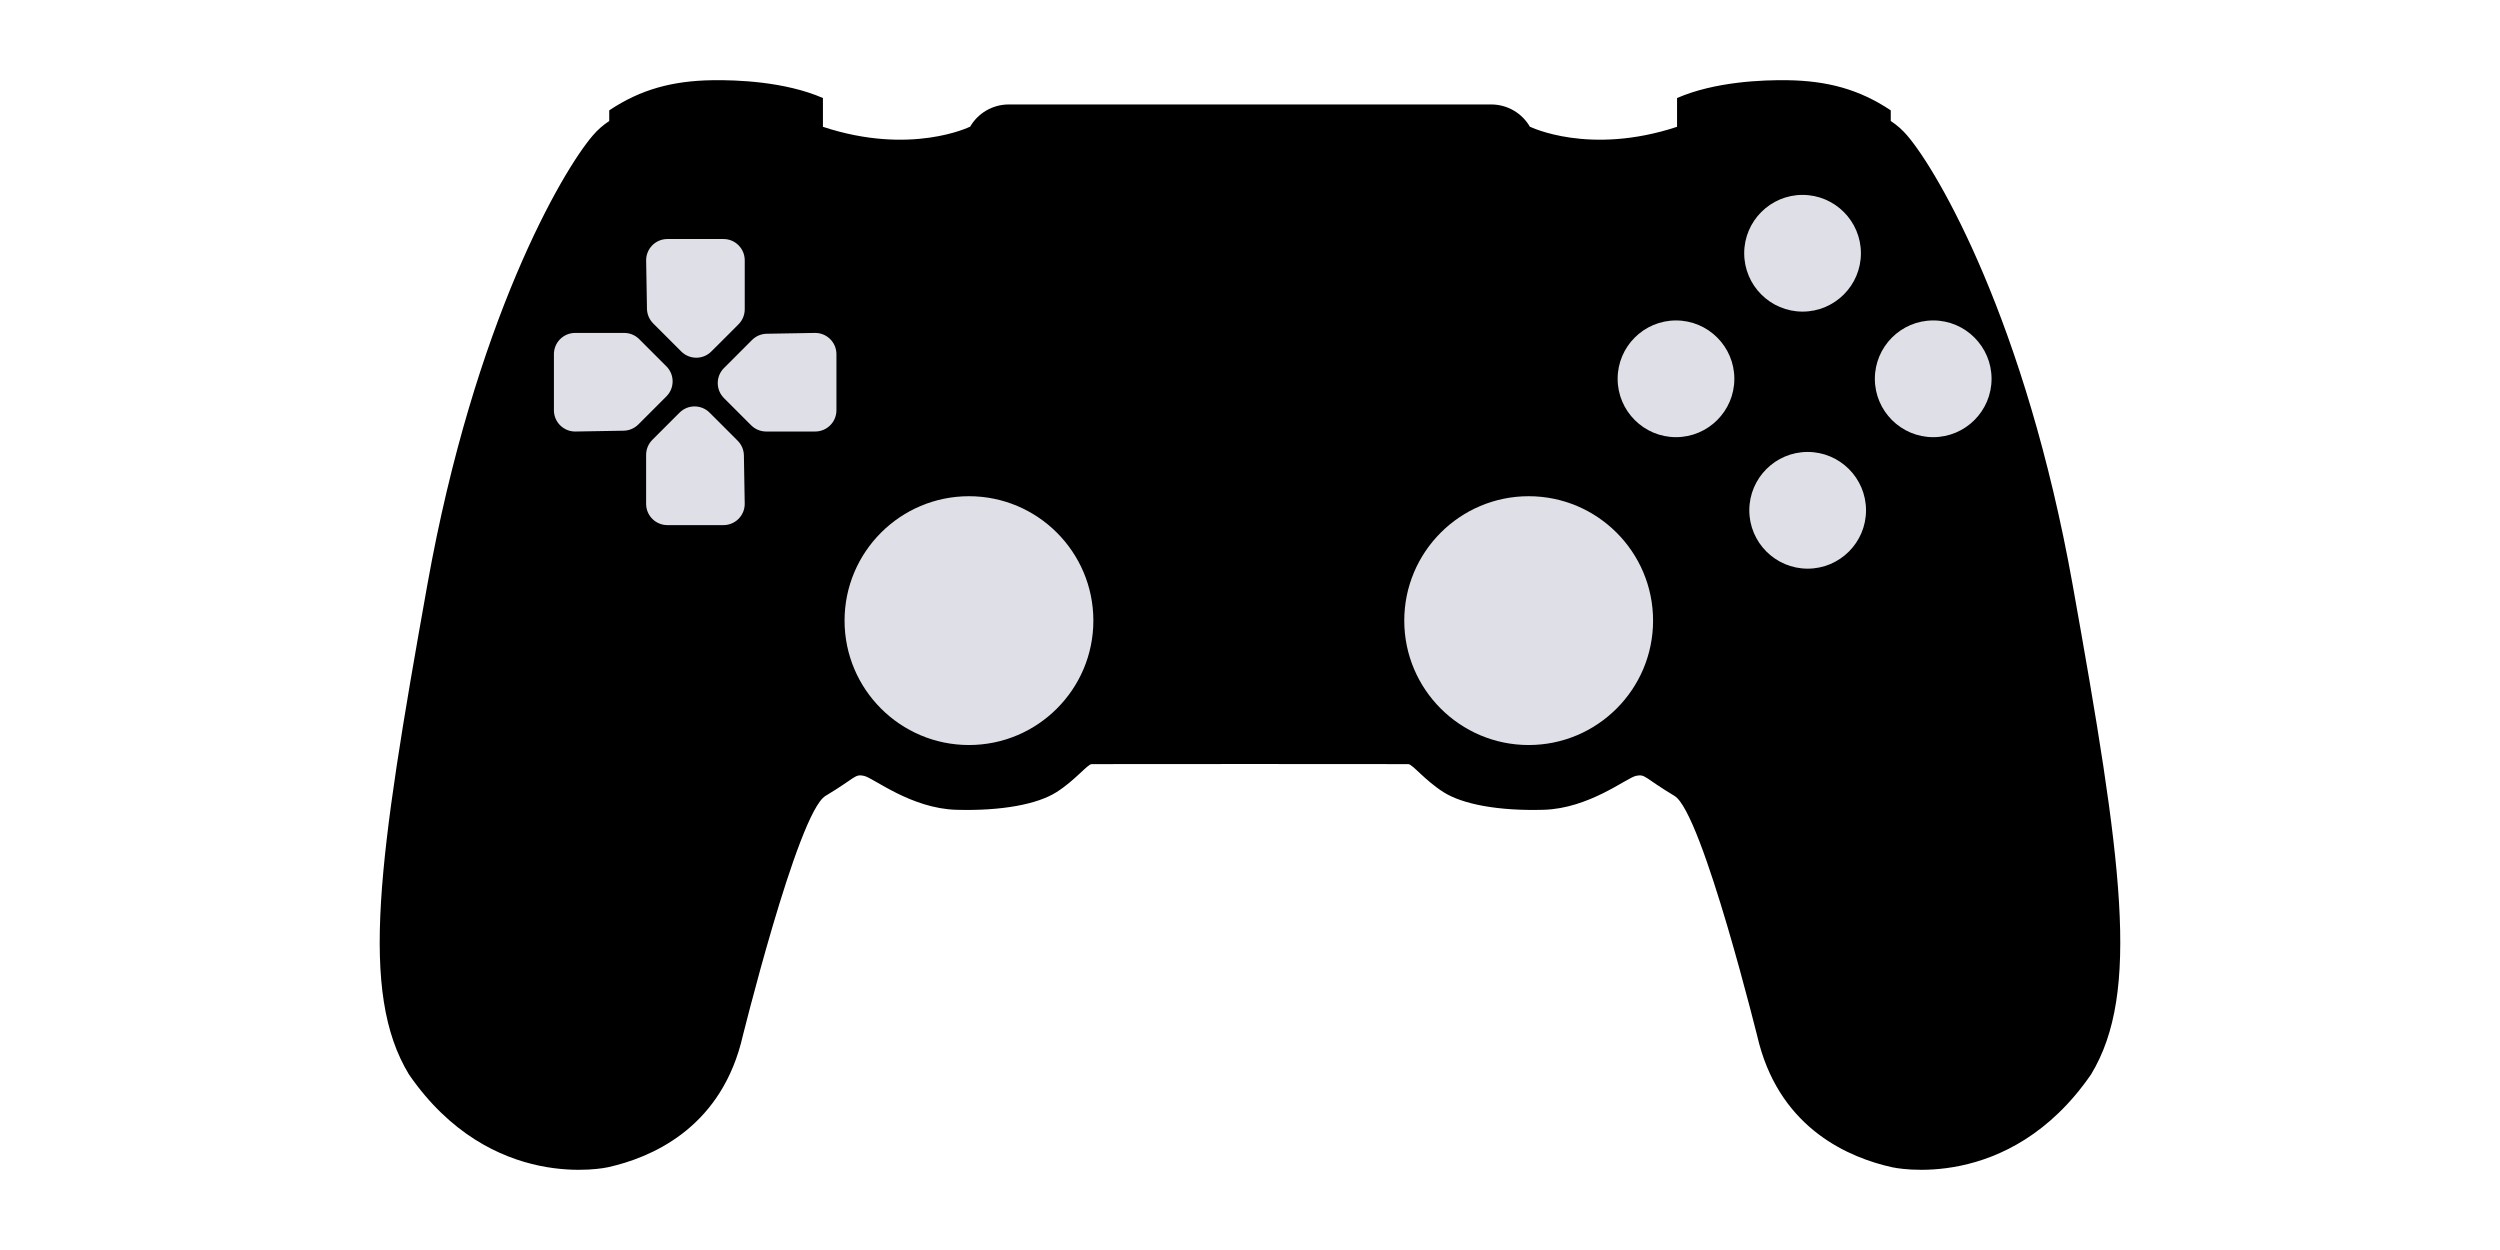
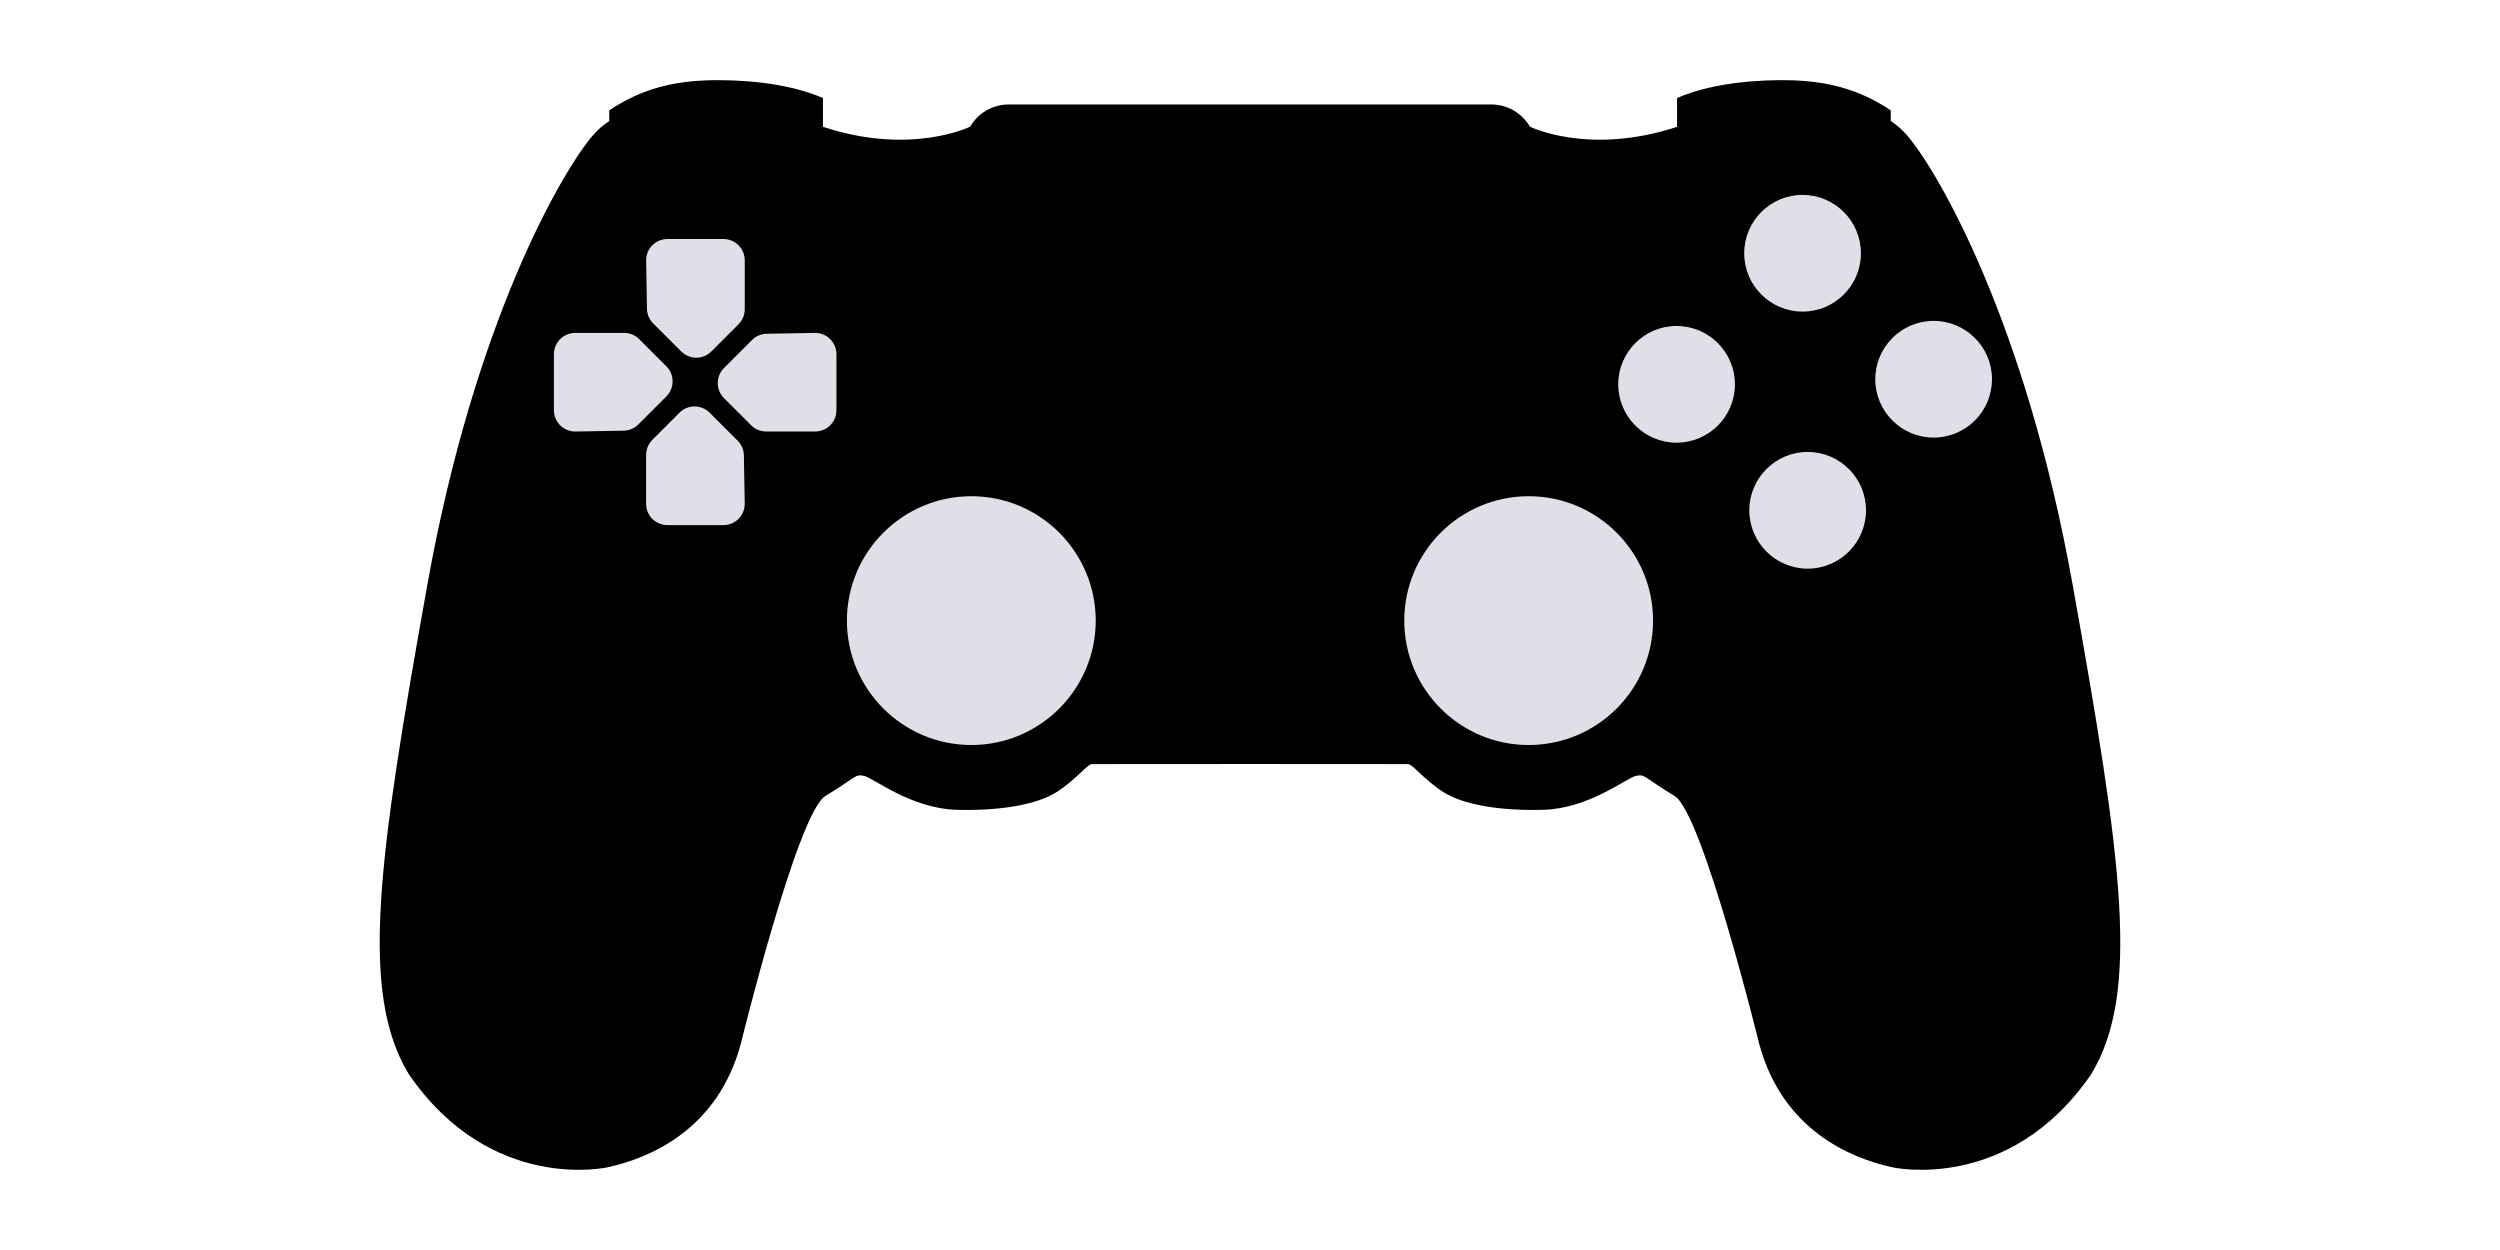
<svg xmlns="http://www.w3.org/2000/svg" xml:space="preserve" width="1000" height="500">
-   <path d="M715.12 32.088c15.748.245 28.537 3.601 41.183 12.053v4.261a30.7 30.7 0 0 1 6.625 5.854c12.247 14.289 47.273 74.292 66.125 179.623 19.748 110.336 27.253 163.084 7.377 195.875-32.972 47.877-79.598 37.144-79.598 37.144-16.92-3.757-43.888-15.017-53.16-49.38 0 0-22.67-92.43-33.854-99.141-12.248-7.35-11.656-8.85-15.433-8.033s-18.78 13.064-36.95 13.574c-18.168.51-32.457-2.245-40.011-7.043s-12.35-11.127-14.086-11.229c-.809-.047-125.712-.057-126.68 0-1.736.102-6.532 6.431-14.086 11.229s-21.842 7.553-40.011 7.043-33.173-12.757-36.95-13.574c-3.777-.816-3.185.683-15.433 8.033-11.183 6.711-33.854 99.14-33.854 99.14-9.272 34.364-36.24 45.624-53.16 49.381 0 0-46.626 10.733-79.598-37.144-19.876-32.79-12.37-85.54 7.377-195.875 18.852-105.331 53.878-165.334 66.125-179.623a30.7 30.7 0 0 1 6.625-5.854v-4.261c12.646-8.452 25.435-11.808 41.184-12.053h.002c9.966-.156 29.159.544 44.295 7.125V50.72c35.14 11.613 58.738 0 58.738 0l.049.111a17.87 17.87 0 0 1 15.488-9.047h193.098a17.87 17.87 0 0 1 15.488 9.047l.049-.111s23.597 11.613 58.738 0V39.213c15.136-6.581 34.329-7.28 44.295-7.125z" style="fill:#000" transform="matrix(-1 0 0 1 999.996 0)" />
-   <path d="M721.025 77.958c-12.874 0-23.344 10.47-23.344 23.344s10.47 23.342 23.344 23.342 23.342-10.467 23.342-23.342-10.468-23.343-23.342-23.343m-50.627 50.22c-12.874 0-23.344 10.469-23.344 23.343s10.47 23.344 23.344 23.344 23.342-10.47 23.342-23.344-10.468-23.344-23.342-23.344m102.887 0c-12.875 0-23.344 10.469-23.344 23.343s10.47 23.344 23.344 23.344 23.34-10.47 23.34-23.344-10.466-23.344-23.34-23.344m-50.22 52.601c-12.873 0-23.343 10.47-23.343 23.344s10.47 23.342 23.344 23.342 23.342-10.468 23.342-23.342-10.468-23.344-23.342-23.344" style="baseline-shift:baseline;display:inline;overflow:visible;vector-effect:none;fill:#dfdfe7;stop-color:#000;fill-opacity:1" />
-   <path fill="none" stroke="#747474" stroke-width="2" d="M266.95 96.607h22.444a7.5 7.5 0 0 1 7.5 7.5v19.613a7.5 7.5 0 0 1-2.2 5.3l-10.877 10.872a7.5 7.5 0 0 1-10.6 0l-11.237-11.235a7.5 7.5 0 0 1-2.194-5.172l-.328-19.254a7.5 7.5 0 0 1 7.493-7.624z" data-name="路径 11" style="fill:#dfdfe7;fill-opacity:1;stroke:#dfdfe7;stroke-opacity:1" />
-   <path fill="none" stroke="#747474" stroke-width="2" d="M333.576 141.664v22.443a7.5 7.5 0 0 1-7.5 7.5h-19.61a7.5 7.5 0 0 1-5.3-2.2L290.29 158.53a7.5 7.5 0 0 1 0-10.6l11.237-11.237a7.5 7.5 0 0 1 5.17-2.194l19.26-.329a7.5 7.5 0 0 1 7.62 7.494z" data-name="路径 12" style="fill:#dfdfe7;fill-opacity:1;stroke:#dfdfe7;stroke-opacity:1" />
-   <path fill="none" stroke="#747474" stroke-width="2" d="M222.566 164.107v-22.442a7.5 7.5 0 0 1 7.5-7.495h19.613a7.5 7.5 0 0 1 5.3 2.2l10.878 10.878a7.5 7.5 0 0 1 0 10.6l-11.237 11.236a7.5 7.5 0 0 1-5.171 2.195l-19.254.328a7.5 7.5 0 0 1-7.63-7.5z" data-name="路径 13" style="fill:#dfdfe7;fill-opacity:1;stroke:#dfdfe7;stroke-opacity:1" />
-   <path fill="none" stroke="#747474" stroke-width="2" d="M289.394 209.046H266.95a7.5 7.5 0 0 1-7.5-7.495v-19.613a7.5 7.5 0 0 1 2.2-5.3l10.879-10.877a7.5 7.5 0 0 1 10.6 0l11.236 11.237a7.5 7.5 0 0 1 2.194 5.172l.328 19.254a7.5 7.5 0 0 1-7.494 7.622z" data-name="路径 14" style="fill:#dfdfe7;fill-opacity:1;stroke:#dfdfe7;stroke-opacity:1" />
+   <path d="M284.876 32.088c-15.748.245-28.537 3.601-41.183 12.053v4.261a30.7 30.7 0 0 0-6.625 5.854c-12.247 14.289-47.273 74.292-66.125 179.623-19.748 110.336-27.253 163.084-7.377 195.875 32.972 47.877 79.598 37.144 79.598 37.144 16.92-3.757 43.888-15.017 53.16-49.38 0 0 22.67-92.43 33.854-99.141 12.248-7.35 11.656-8.85 15.433-8.033s18.78 13.064 36.95 13.574c18.168.51 32.457-2.245 40.011-7.043s12.35-11.127 14.086-11.229c.809-.047 125.712-.057 126.68 0 1.736.102 6.532 6.431 14.086 11.229s21.842 7.553 40.011 7.043 33.173-12.757 36.95-13.574c3.777-.816 3.185.683 15.433 8.033 11.183 6.711 33.854 99.14 33.854 99.14 9.272 34.364 36.24 45.624 53.16 49.381 0 0 46.626 10.733 79.598-37.144 19.876-32.79 12.37-85.54-7.377-195.875-18.852-105.331-53.878-165.334-66.125-179.623a30.7 30.7 0 0 0-6.625-5.854v-4.261c-12.646-8.452-25.435-11.808-41.184-12.053h-.002c-9.966-.156-29.159.544-44.295 7.125V50.72c-35.14 11.613-58.738 0-58.738 0l-.049.111a17.87 17.87 0 0 0-15.488-9.047H403.449a17.87 17.87 0 0 0-15.488 9.047l-.049-.111s-23.597 11.613-58.738 0V39.213c-15.136-6.581-34.329-7.28-44.295-7.125z" style="fill:#000;fill-opacity:1" />
+   <g style="fill:#dfdfe7;fill-opacity:1">
+     <path d="M277.828 162.574a8.47 8.47 0 0 0-6.006 2.479l-10.879 10.879a8.5 8.5 0 0 0-2.494 6.006v19.613c.003 4.68 3.82 8.496 8.5 8.496h22.446c4.733-.003 8.569-3.906 8.492-8.639l-.328-19.256a8.5 8.5 0 0 0-2.487-5.861l-11.236-11.238a8.48 8.48 0 0 0-6.008-2.479M325.941 133.17l-19.261.33a8.5 8.5 0 0 0-5.86 2.486l-11.238 11.237c-3.306 3.31-3.306 8.703 0 12.013l10.877 10.877a8.5 8.5 0 0 0 6.006 2.494h19.611c4.683 0 8.5-3.817 8.5-8.5v-21.443h.002l-.002-1c-.003-4.733-3.902-8.57-8.635-8.494M230.066 133.17c-4.68 0-8.496 3.814-8.5 8.494v21.443h-.002v1c0 4.74 3.91 8.583 8.649 8.5l19.254-.328a8.5 8.5 0 0 0 5.86-2.488l11.237-11.236c3.307-3.31 3.307-8.704 0-12.014l-10.877-10.877-.002-.002a8.5 8.5 0 0 0-6.005-2.492zM266.95 95.607c-4.734.005-8.57 3.908-8.491 8.641l.328 19.254a8.5 8.5 0 0 0 2.486 5.861L272.51 140.6c3.31 3.306 8.703 3.306 12.013 0l10.877-10.871v-.002a8.5 8.5 0 0 0 2.495-6.006v-19.614c0-4.682-3.818-8.5-8.5-8.5H266.95z" style="baseline-shift:baseline;display:inline;overflow:visible;vector-effect:none;fill:#dfdfe7;fill-opacity:1;stop-color:#000" />
+   </g>
  <g style="fill:#dfdfe7;fill-opacity:1">
    <path d="M548.621 408C524.001 408 504 428 504 452.621s20 44.621 44.621 44.621 44.621-20 44.621-44.62c0-24.622-20-44.622-44.62-44.622" style="baseline-shift:baseline;display:inline;overflow:visible;opacity:1;vector-effect:none;fill:#dfdfe7;fill-opacity:1;stop-color:#000;stop-opacity:1" transform="translate(-.36 -256.52)scale(1.11521)" />
  </g>
  <g style="fill:#dfdfe7;fill-opacity:1">
-     <path d="M548.621 408C524.001 408 504 428 504 452.621s20 44.621 44.621 44.621 44.621-20 44.621-44.62c0-24.622-20-44.622-44.62-44.622" style="baseline-shift:baseline;display:inline;overflow:visible;opacity:1;vector-effect:none;fill:#dfdfe7;fill-opacity:1;stop-color:#000;stop-opacity:1" transform="translate(-224.243 -256.52)scale(1.11521)" />
+     <path d="M548.621 408C524.001 408 504 428 504 452.621s20 44.621 44.621 44.621 44.621-20 44.621-44.62c0-24.622-20-44.622-44.62-44.622" style="baseline-shift:baseline;display:inline;overflow:visible;opacity:1;vector-effect:none;fill:#dfdfe7;fill-opacity:1;stop-color:#000;stop-opacity:1" transform="matrix(-1.11521 0 0 1.11521 1000.355 -256.52)" />
+   </g>
+   <g style="fill:#dfdfe7;fill-opacity:1">
+     <g style="fill:#dfdfe7;fill-opacity:1">
+       <path d="M723.065 180.778c-12.873 0-23.343 10.47-23.343 23.344s10.47 23.342 23.344 23.342 23.342-10.468 23.342-23.342-10.468-23.344-23.342-23.344M721.025 77.958c-12.874 0-23.344 10.47-23.344 23.344s10.47 23.342 23.344 23.342 23.342-10.467 23.342-23.342-10.468-23.343-23.342-23.343" style="baseline-shift:baseline;display:inline;overflow:visible;vector-effect:none;fill:#dfdfe7;fill-opacity:1;stop-color:#000" />
+     </g>
+     <g style="fill:#dfdfe7;fill-opacity:1">
+       <path d="M723.065 180.778c-12.873 0-23.343 10.47-23.343 23.344s10.47 23.342 23.344 23.342 23.342-10.468 23.342-23.342-10.468-23.344-23.342-23.344M721.025 77.958c-12.874 0-23.344 10.47-23.344 23.344s10.47 23.342 23.344 23.342 23.342-10.467 23.342-23.342-10.468-23.343-23.342-23.343" style="baseline-shift:baseline;display:inline;overflow:visible;vector-effect:none;fill:#dfdfe7;fill-opacity:1;stop-color:#000" transform="rotate(90 722.044 152.711)" />
+     </g>
  </g>
</svg>
